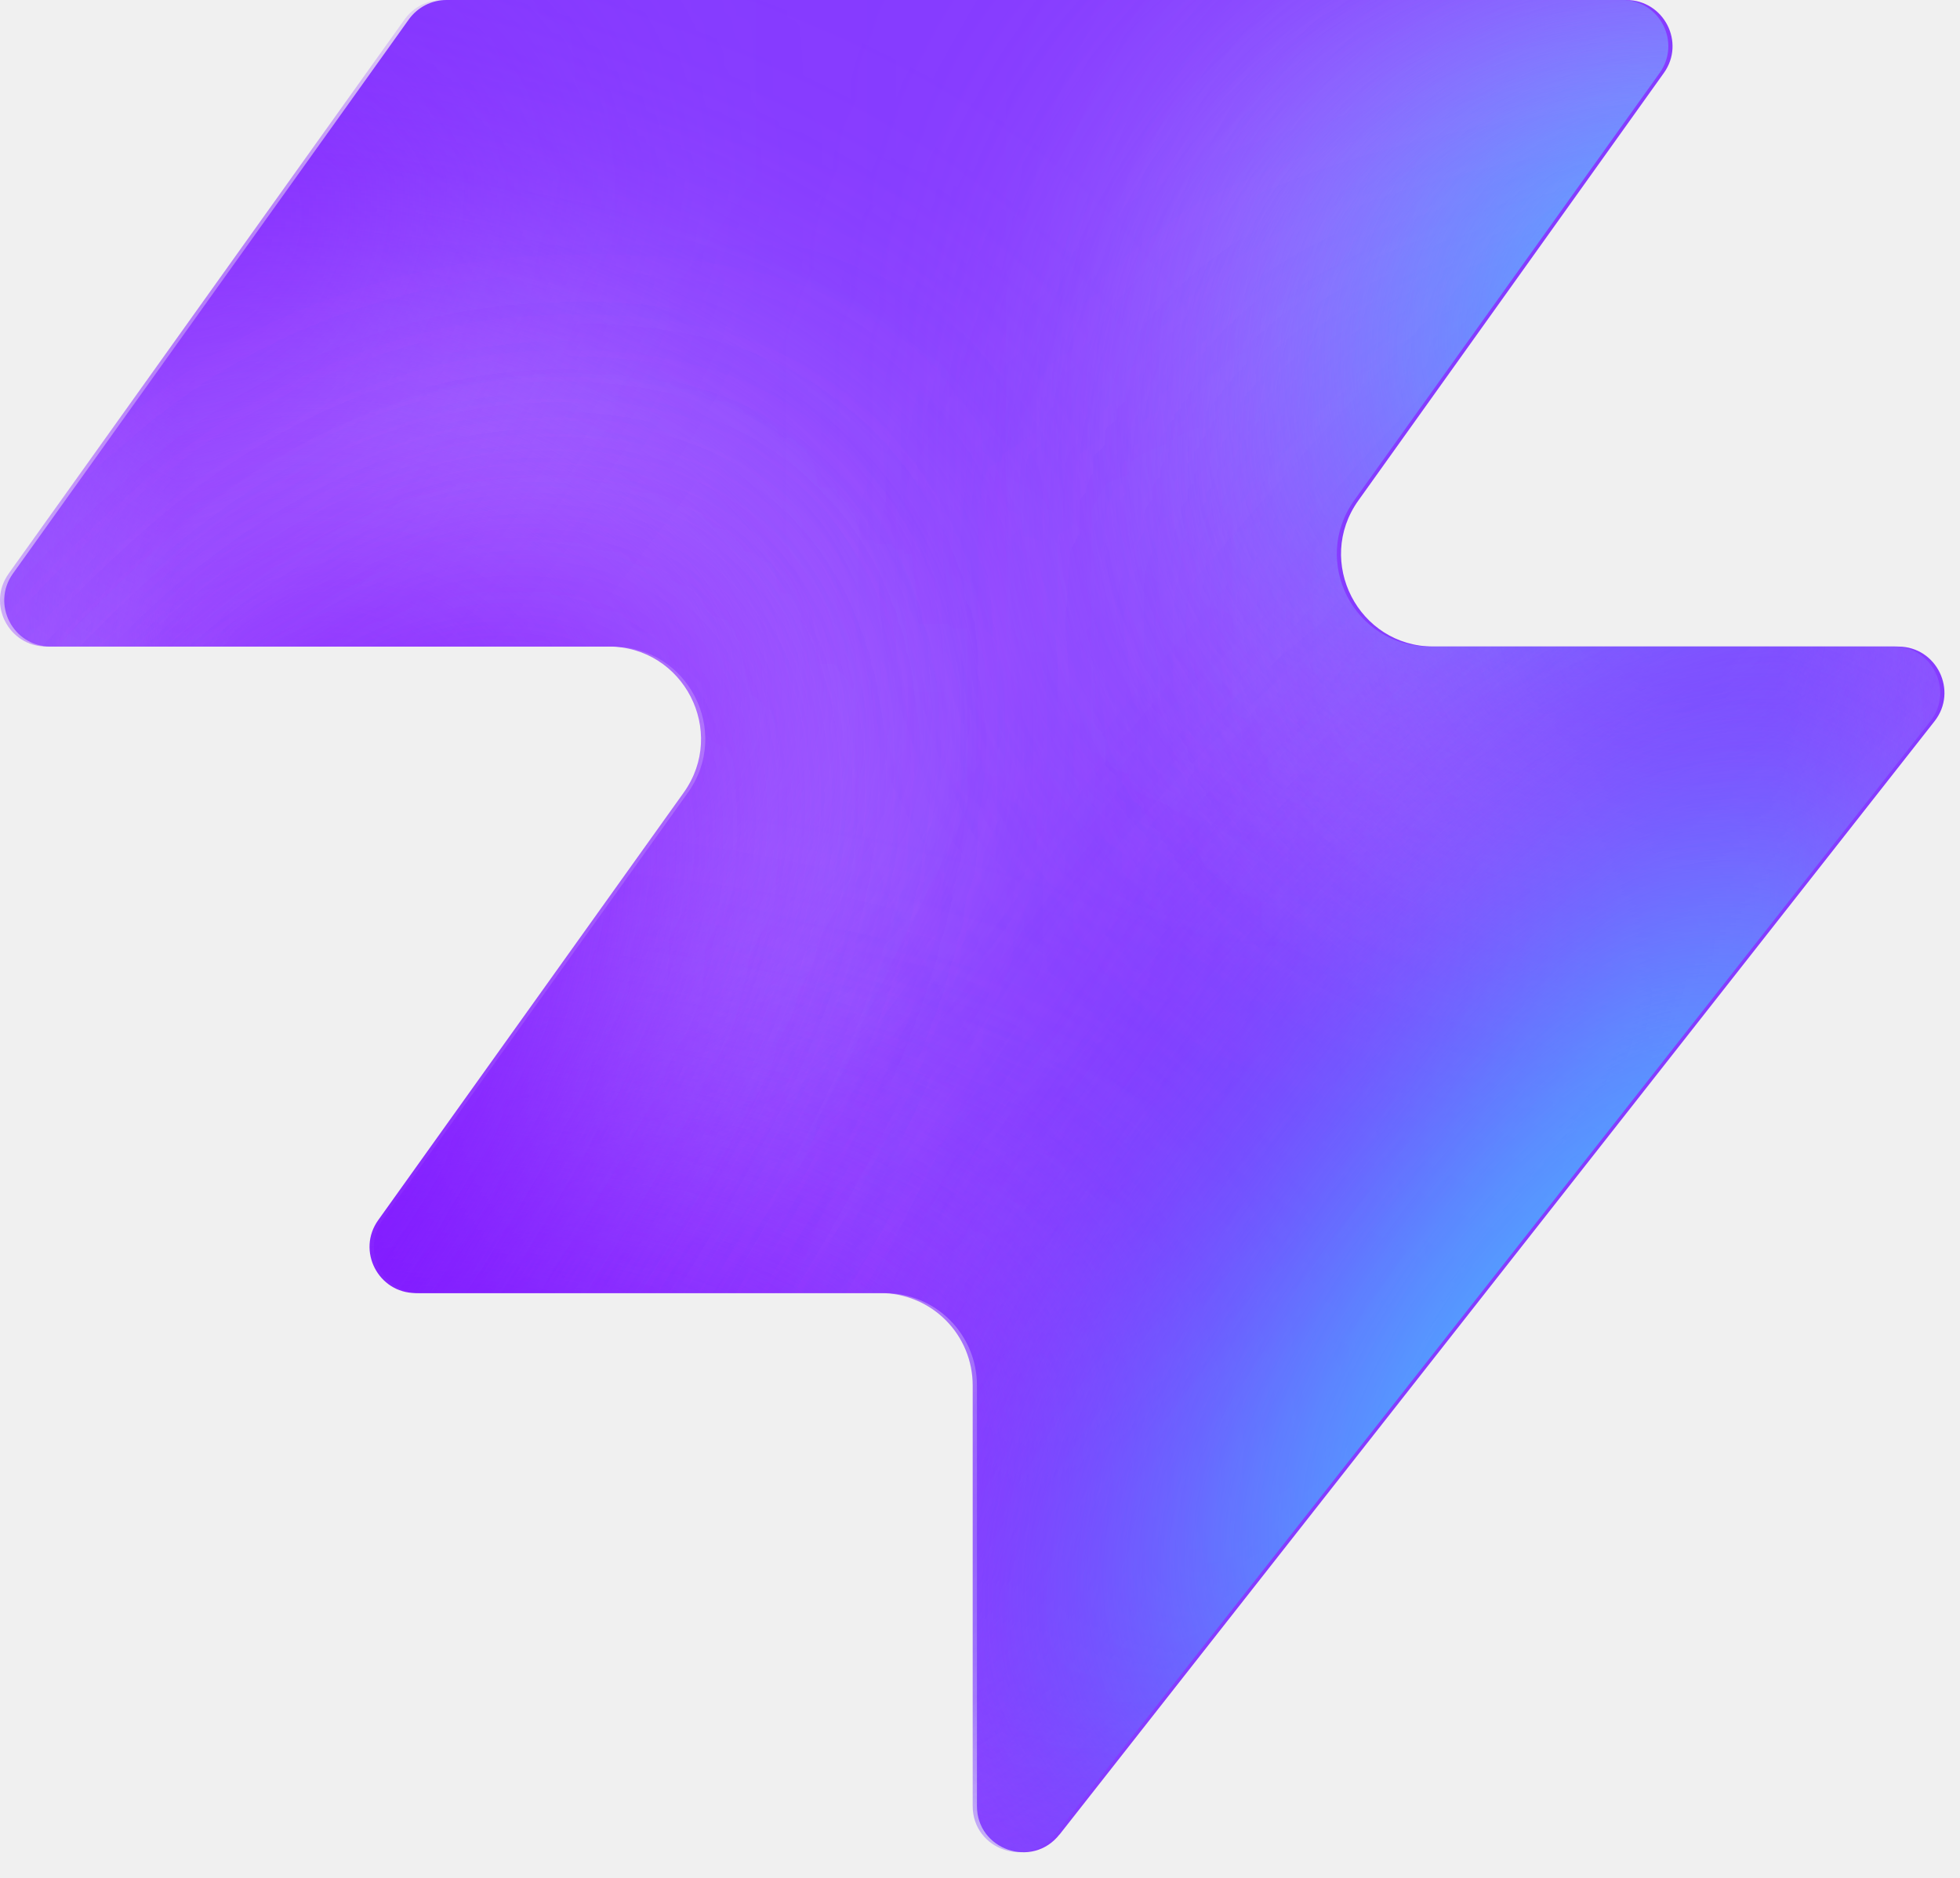
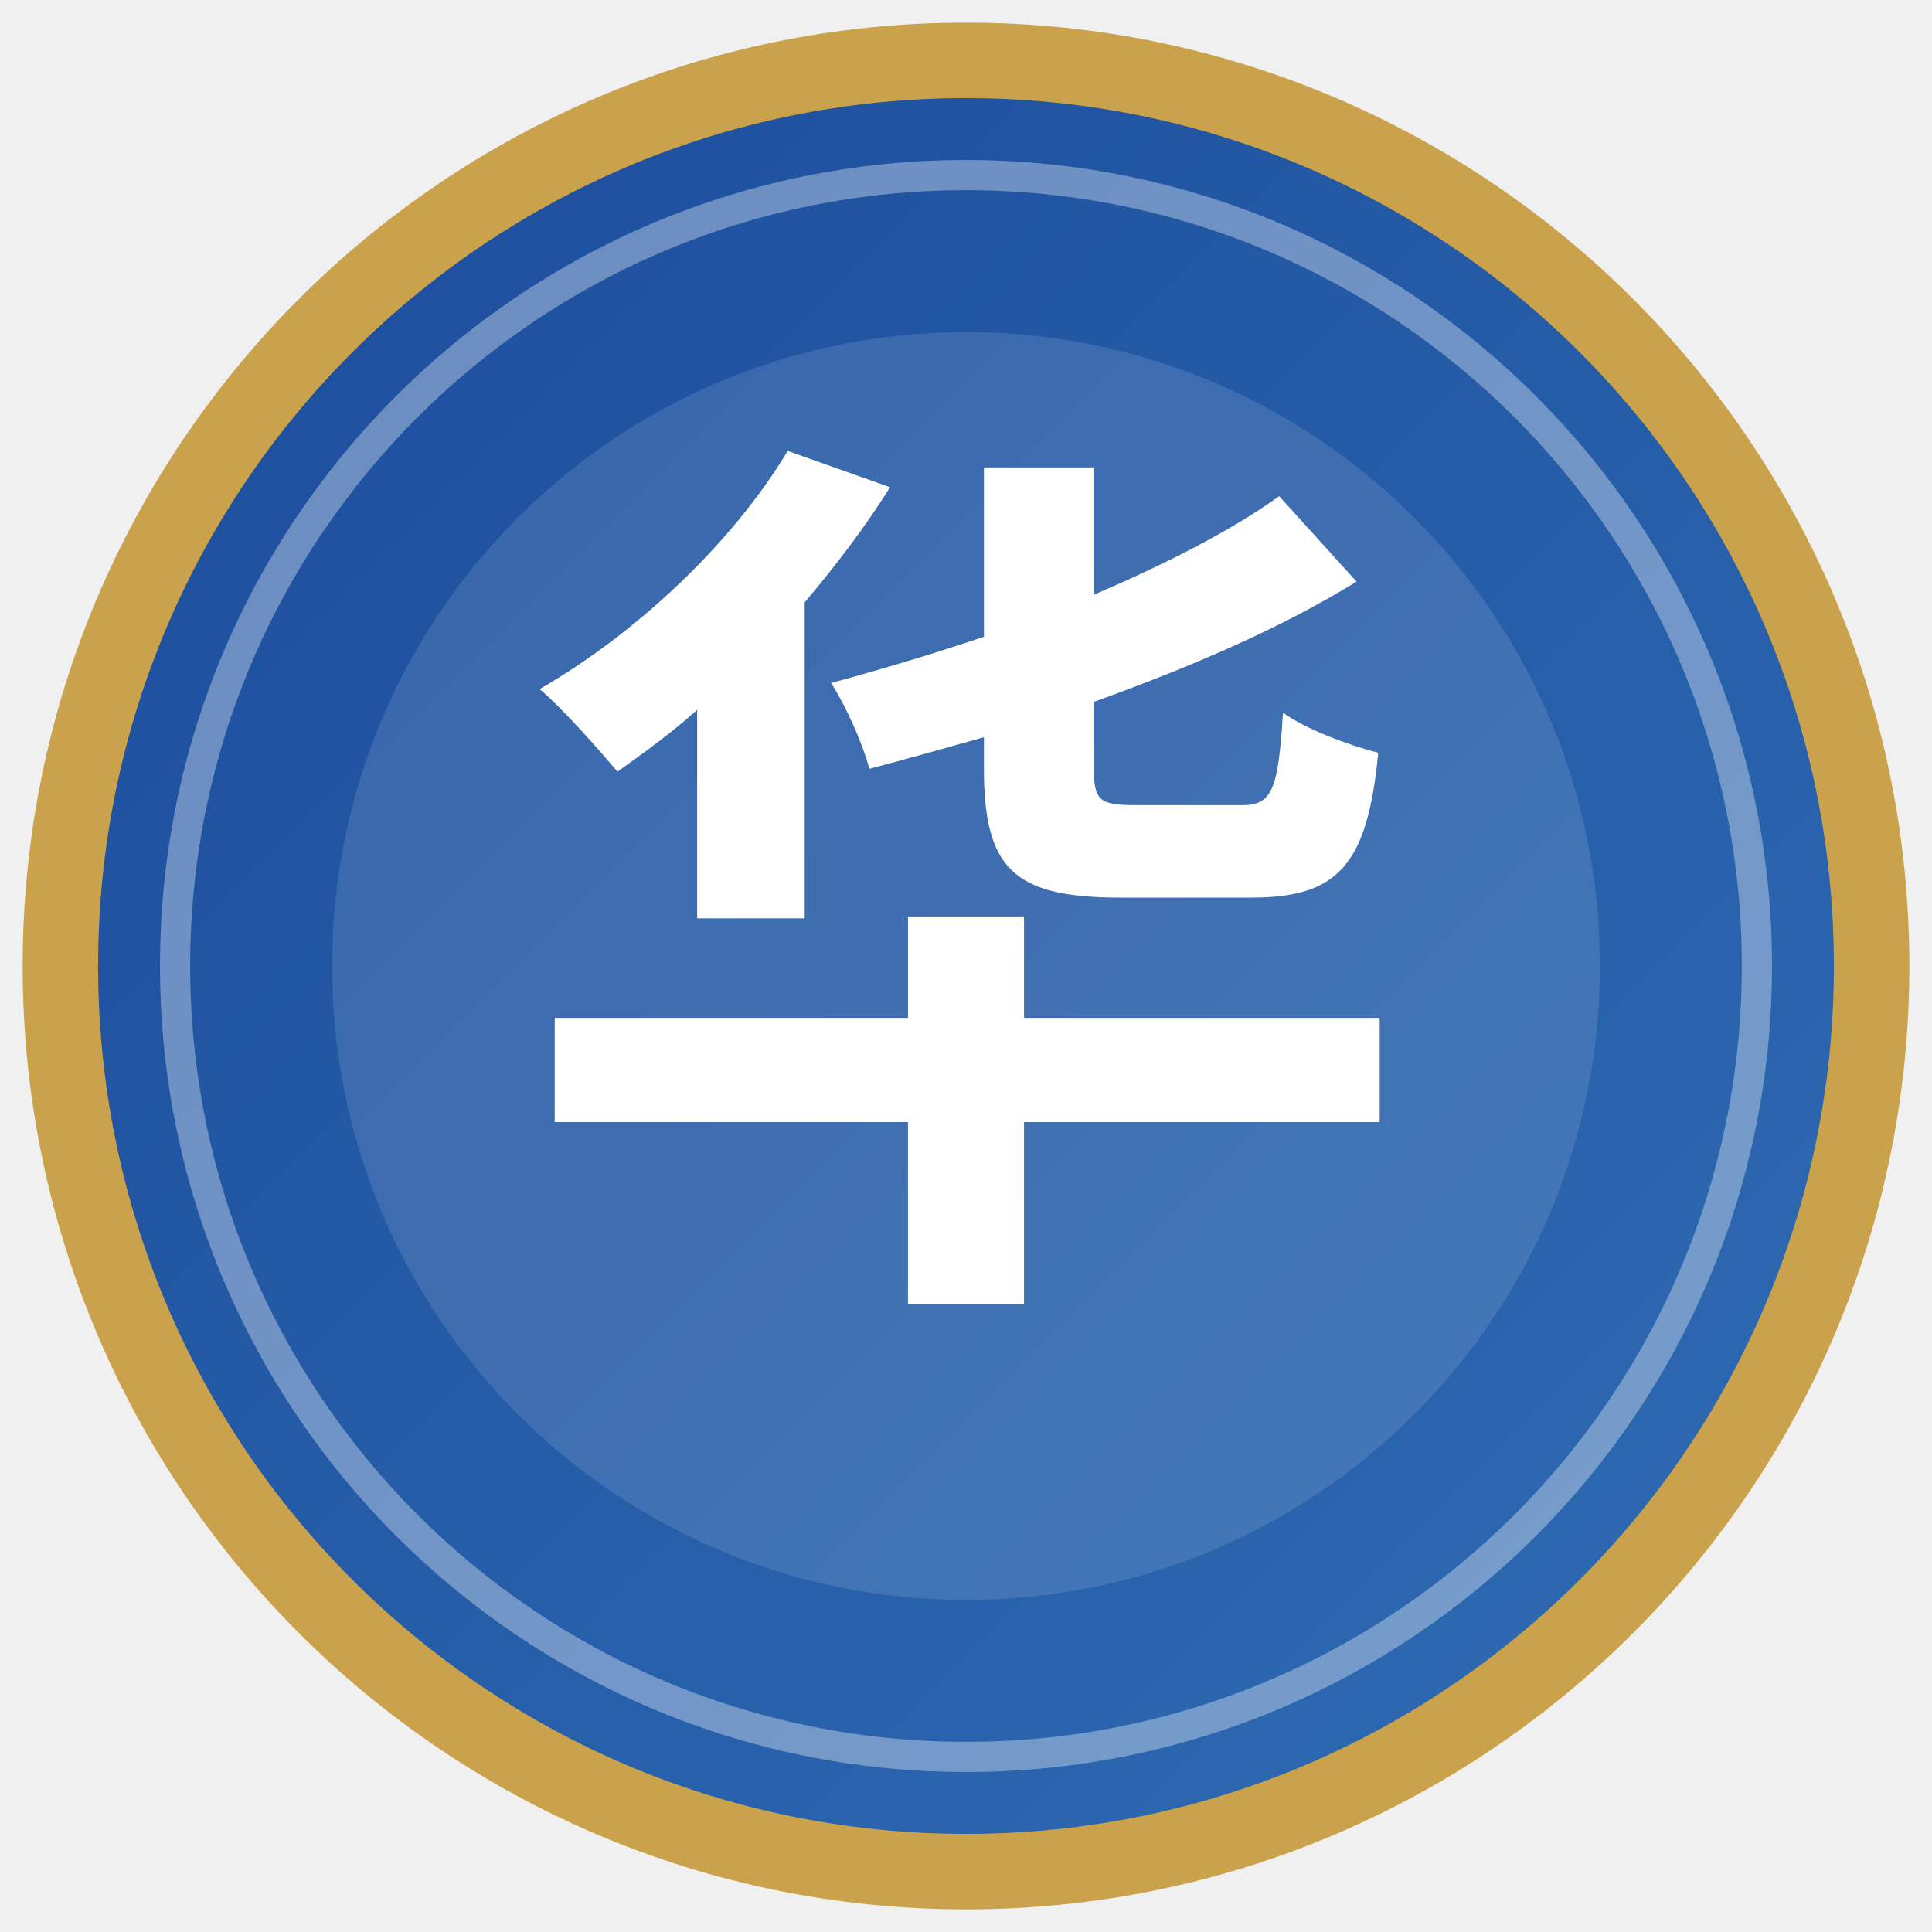
- <svg xmlns="http://www.w3.org/2000/svg" width="48" height="46" fill="none" viewBox="0 0 48 46">
-   <path fill="#863bff" d="M25.946 44.938c-.664.845-2.021.375-2.021-.698V33.937a2.26 2.26 0 0 0-2.262-2.262H10.287c-.92 0-1.456-1.04-.92-1.788l7.48-10.471c1.07-1.497 0-3.578-1.842-3.578H1.237c-.92 0-1.456-1.04-.92-1.788L10.013.474c.214-.297.556-.474.92-.474h28.894c.92 0 1.456 1.04.92 1.788l-7.48 10.471c-1.07 1.498 0 3.579 1.842 3.579h11.377c.943 0 1.473 1.088.89 1.83L25.947 44.94z" style="fill:#863bff;fill:color(display-p3 .525 .23 1);fill-opacity:1" />
-   <mask id="a" width="48" height="46" x="0" y="0" maskUnits="userSpaceOnUse" style="mask-type:alpha">
-     <path fill="#000" d="M25.842 44.938c-.664.844-2.021.375-2.021-.698V33.937a2.26 2.26 0 0 0-2.262-2.262H10.183c-.92 0-1.456-1.04-.92-1.788l7.48-10.471c1.07-1.498 0-3.579-1.842-3.579H1.133c-.92 0-1.456-1.04-.92-1.787L9.91.473c.214-.297.556-.474.92-.474h28.894c.92 0 1.456 1.04.92 1.788l-7.48 10.471c-1.07 1.498 0 3.578 1.842 3.578h11.377c.943 0 1.473 1.088.89 1.832L25.843 44.94z" style="fill:#000;fill-opacity:1" />
-   </mask>
-   <g mask="url(#a)">
-     <g filter="url(#b)">
-       <ellipse cx="5.508" cy="14.704" fill="#ede6ff" rx="5.508" ry="14.704" style="fill:#ede6ff;fill:color(display-p3 .927 .903 1);fill-opacity:1" transform="matrix(.00324 1 1 -.00324 -4.47 31.516)" />
-     </g>
-     <g filter="url(#c)">
-       <ellipse cx="10.399" cy="29.851" fill="#ede6ff" rx="10.399" ry="29.851" style="fill:#ede6ff;fill:color(display-p3 .927 .903 1);fill-opacity:1" transform="matrix(.00324 1 1 -.00324 -39.328 7.883)" />
-     </g>
-     <g filter="url(#d)">
-       <ellipse cx="5.508" cy="30.487" fill="#7e14ff" rx="5.508" ry="30.487" style="fill:#7e14ff;fill:color(display-p3 .492 .077 1);fill-opacity:1" transform="rotate(89.814 -25.913 -14.639)scale(1 -1)" />
-     </g>
-     <g filter="url(#e)">
-       <ellipse cx="5.508" cy="30.599" fill="#7e14ff" rx="5.508" ry="30.599" style="fill:#7e14ff;fill:color(display-p3 .492 .077 1);fill-opacity:1" transform="rotate(89.814 -32.644 -3.334)scale(1 -1)" />
-     </g>
-     <g filter="url(#f)">
-       <ellipse cx="5.508" cy="30.599" fill="#7e14ff" rx="5.508" ry="30.599" style="fill:#7e14ff;fill:color(display-p3 .492 .077 1);fill-opacity:1" transform="matrix(.00324 1 1 -.00324 -34.34 30.47)" />
-     </g>
-     <g filter="url(#g)">
-       <ellipse cx="14.072" cy="22.078" fill="#ede6ff" rx="14.072" ry="22.078" style="fill:#ede6ff;fill:color(display-p3 .927 .903 1);fill-opacity:1" transform="rotate(93.35 24.506 48.493)scale(-1 1)" />
-     </g>
-     <g filter="url(#h)">
-       <ellipse cx="3.47" cy="21.501" fill="#7e14ff" rx="3.47" ry="21.501" style="fill:#7e14ff;fill:color(display-p3 .492 .077 1);fill-opacity:1" transform="rotate(89.009 28.708 47.59)scale(-1 1)" />
-     </g>
-     <g filter="url(#i)">
-       <ellipse cx="3.47" cy="21.501" fill="#7e14ff" rx="3.47" ry="21.501" style="fill:#7e14ff;fill:color(display-p3 .492 .077 1);fill-opacity:1" transform="rotate(89.009 28.708 47.59)scale(-1 1)" />
-     </g>
-     <g filter="url(#j)">
-       <ellipse cx=".387" cy="8.972" fill="#7e14ff" rx="4.407" ry="29.108" style="fill:#7e14ff;fill:color(display-p3 .492 .077 1);fill-opacity:1" transform="rotate(39.51 .387 8.972)" />
-     </g>
-     <g filter="url(#k)">
-       <ellipse cx="47.523" cy="-6.092" fill="#7e14ff" rx="4.407" ry="29.108" style="fill:#7e14ff;fill:color(display-p3 .492 .077 1);fill-opacity:1" transform="rotate(37.892 47.523 -6.092)" />
-     </g>
-     <g filter="url(#l)">
-       <ellipse cx="41.412" cy="6.333" fill="#47bfff" rx="5.971" ry="9.665" style="fill:#47bfff;fill:color(display-p3 .28 .748 1);fill-opacity:1" transform="rotate(37.892 41.412 6.333)" />
-     </g>
-     <g filter="url(#m)">
-       <ellipse cx="-1.879" cy="38.332" fill="#7e14ff" rx="4.407" ry="29.108" style="fill:#7e14ff;fill:color(display-p3 .492 .077 1);fill-opacity:1" transform="rotate(37.892 -1.88 38.332)" />
-     </g>
-     <g filter="url(#n)">
-       <ellipse cx="-1.879" cy="38.332" fill="#7e14ff" rx="4.407" ry="29.108" style="fill:#7e14ff;fill:color(display-p3 .492 .077 1);fill-opacity:1" transform="rotate(37.892 -1.88 38.332)" />
-     </g>
-     <g filter="url(#o)">
-       <ellipse cx="35.651" cy="29.907" fill="#7e14ff" rx="4.407" ry="29.108" style="fill:#7e14ff;fill:color(display-p3 .492 .077 1);fill-opacity:1" transform="rotate(37.892 35.651 29.907)" />
-     </g>
-     <g filter="url(#p)">
-       <ellipse cx="38.418" cy="32.4" fill="#47bfff" rx="5.971" ry="15.297" style="fill:#47bfff;fill:color(display-p3 .28 .748 1);fill-opacity:1" transform="rotate(37.892 38.418 32.4)" />
-     </g>
-   </g>
+ <svg xmlns="http://www.w3.org/2000/svg" viewBox="0 0 64 64" width="64" height="64">
  <defs>
-     <filter id="b" width="60.045" height="41.654" x="-19.77" y="16.149" color-interpolation-filters="sRGB" filterUnits="userSpaceOnUse">
-       <feFlood flood-opacity="0" result="BackgroundImageFix" />
-       <feBlend in="SourceGraphic" in2="BackgroundImageFix" result="shape" />
-       <feGaussianBlur result="effect1_foregroundBlur_2002_17158" stdDeviation="7.659" />
-     </filter>
-     <filter id="c" width="90.34" height="51.437" x="-54.613" y="-7.533" color-interpolation-filters="sRGB" filterUnits="userSpaceOnUse">
-       <feFlood flood-opacity="0" result="BackgroundImageFix" />
-       <feBlend in="SourceGraphic" in2="BackgroundImageFix" result="shape" />
-       <feGaussianBlur result="effect1_foregroundBlur_2002_17158" stdDeviation="7.659" />
-     </filter>
-     <filter id="d" width="79.355" height="29.4" x="-49.64" y="2.03" color-interpolation-filters="sRGB" filterUnits="userSpaceOnUse">
-       <feFlood flood-opacity="0" result="BackgroundImageFix" />
-       <feBlend in="SourceGraphic" in2="BackgroundImageFix" result="shape" />
-       <feGaussianBlur result="effect1_foregroundBlur_2002_17158" stdDeviation="4.596" />
-     </filter>
-     <filter id="e" width="79.579" height="29.4" x="-45.045" y="20.029" color-interpolation-filters="sRGB" filterUnits="userSpaceOnUse">
-       <feFlood flood-opacity="0" result="BackgroundImageFix" />
-       <feBlend in="SourceGraphic" in2="BackgroundImageFix" result="shape" />
-       <feGaussianBlur result="effect1_foregroundBlur_2002_17158" stdDeviation="4.596" />
-     </filter>
-     <filter id="f" width="79.579" height="29.4" x="-43.513" y="21.178" color-interpolation-filters="sRGB" filterUnits="userSpaceOnUse">
-       <feFlood flood-opacity="0" result="BackgroundImageFix" />
-       <feBlend in="SourceGraphic" in2="BackgroundImageFix" result="shape" />
-       <feGaussianBlur result="effect1_foregroundBlur_2002_17158" stdDeviation="4.596" />
-     </filter>
-     <filter id="g" width="74.749" height="58.852" x="15.756" y="-17.901" color-interpolation-filters="sRGB" filterUnits="userSpaceOnUse">
-       <feFlood flood-opacity="0" result="BackgroundImageFix" />
-       <feBlend in="SourceGraphic" in2="BackgroundImageFix" result="shape" />
-       <feGaussianBlur result="effect1_foregroundBlur_2002_17158" stdDeviation="7.659" />
-     </filter>
-     <filter id="h" width="61.377" height="25.362" x="23.548" y="2.284" color-interpolation-filters="sRGB" filterUnits="userSpaceOnUse">
-       <feFlood flood-opacity="0" result="BackgroundImageFix" />
-       <feBlend in="SourceGraphic" in2="BackgroundImageFix" result="shape" />
-       <feGaussianBlur result="effect1_foregroundBlur_2002_17158" stdDeviation="4.596" />
-     </filter>
-     <filter id="i" width="61.377" height="25.362" x="23.548" y="2.284" color-interpolation-filters="sRGB" filterUnits="userSpaceOnUse">
-       <feFlood flood-opacity="0" result="BackgroundImageFix" />
-       <feBlend in="SourceGraphic" in2="BackgroundImageFix" result="shape" />
-       <feGaussianBlur result="effect1_foregroundBlur_2002_17158" stdDeviation="4.596" />
-     </filter>
-     <filter id="j" width="56.045" height="63.649" x="-27.636" y="-22.853" color-interpolation-filters="sRGB" filterUnits="userSpaceOnUse">
-       <feFlood flood-opacity="0" result="BackgroundImageFix" />
-       <feBlend in="SourceGraphic" in2="BackgroundImageFix" result="shape" />
-       <feGaussianBlur result="effect1_foregroundBlur_2002_17158" stdDeviation="4.596" />
-     </filter>
-     <filter id="k" width="54.814" height="64.646" x="20.116" y="-38.415" color-interpolation-filters="sRGB" filterUnits="userSpaceOnUse">
-       <feFlood flood-opacity="0" result="BackgroundImageFix" />
-       <feBlend in="SourceGraphic" in2="BackgroundImageFix" result="shape" />
-       <feGaussianBlur result="effect1_foregroundBlur_2002_17158" stdDeviation="4.596" />
-     </filter>
-     <filter id="l" width="33.541" height="35.313" x="24.641" y="-11.323" color-interpolation-filters="sRGB" filterUnits="userSpaceOnUse">
-       <feFlood flood-opacity="0" result="BackgroundImageFix" />
-       <feBlend in="SourceGraphic" in2="BackgroundImageFix" result="shape" />
-       <feGaussianBlur result="effect1_foregroundBlur_2002_17158" stdDeviation="4.596" />
-     </filter>
-     <filter id="m" width="54.814" height="64.646" x="-29.286" y="6.009" color-interpolation-filters="sRGB" filterUnits="userSpaceOnUse">
-       <feFlood flood-opacity="0" result="BackgroundImageFix" />
-       <feBlend in="SourceGraphic" in2="BackgroundImageFix" result="shape" />
-       <feGaussianBlur result="effect1_foregroundBlur_2002_17158" stdDeviation="4.596" />
-     </filter>
-     <filter id="n" width="54.814" height="64.646" x="-29.286" y="6.009" color-interpolation-filters="sRGB" filterUnits="userSpaceOnUse">
-       <feFlood flood-opacity="0" result="BackgroundImageFix" />
-       <feBlend in="SourceGraphic" in2="BackgroundImageFix" result="shape" />
-       <feGaussianBlur result="effect1_foregroundBlur_2002_17158" stdDeviation="4.596" />
-     </filter>
-     <filter id="o" width="54.814" height="64.646" x="8.244" y="-2.416" color-interpolation-filters="sRGB" filterUnits="userSpaceOnUse">
-       <feFlood flood-opacity="0" result="BackgroundImageFix" />
-       <feBlend in="SourceGraphic" in2="BackgroundImageFix" result="shape" />
-       <feGaussianBlur result="effect1_foregroundBlur_2002_17158" stdDeviation="4.596" />
-     </filter>
-     <filter id="p" width="39.409" height="43.623" x="18.713" y="10.588" color-interpolation-filters="sRGB" filterUnits="userSpaceOnUse">
-       <feFlood flood-opacity="0" result="BackgroundImageFix" />
-       <feBlend in="SourceGraphic" in2="BackgroundImageFix" result="shape" />
-       <feGaussianBlur result="effect1_foregroundBlur_2002_17158" stdDeviation="4.596" />
-     </filter>
+     <linearGradient id="bg" x1="0" y1="0" x2="1" y2="1">
+       <stop offset="0" stop-color="#1b4b9b" />
+       <stop offset="1" stop-color="#2f6db4" />
+     </linearGradient>
  </defs>
+   <circle cx="32" cy="32" r="30" fill="url(#bg)" />
+   <circle cx="32" cy="32" r="30" fill="none" stroke="#c9a24b" stroke-width="2.5" />
+   <circle cx="32" cy="32" r="26.2" fill="none" stroke="rgba(255,255,255,0.35)" stroke-width="1" />
+   <circle cx="32" cy="32" r="21" fill="#ffffff" opacity="0.12" />
+   <text x="32" y="40.5" text-anchor="middle" font-family="'Noto Serif SC','Songti SC','SimSun',serif" font-size="30" font-weight="700" fill="#ffffff">华</text>
</svg>
